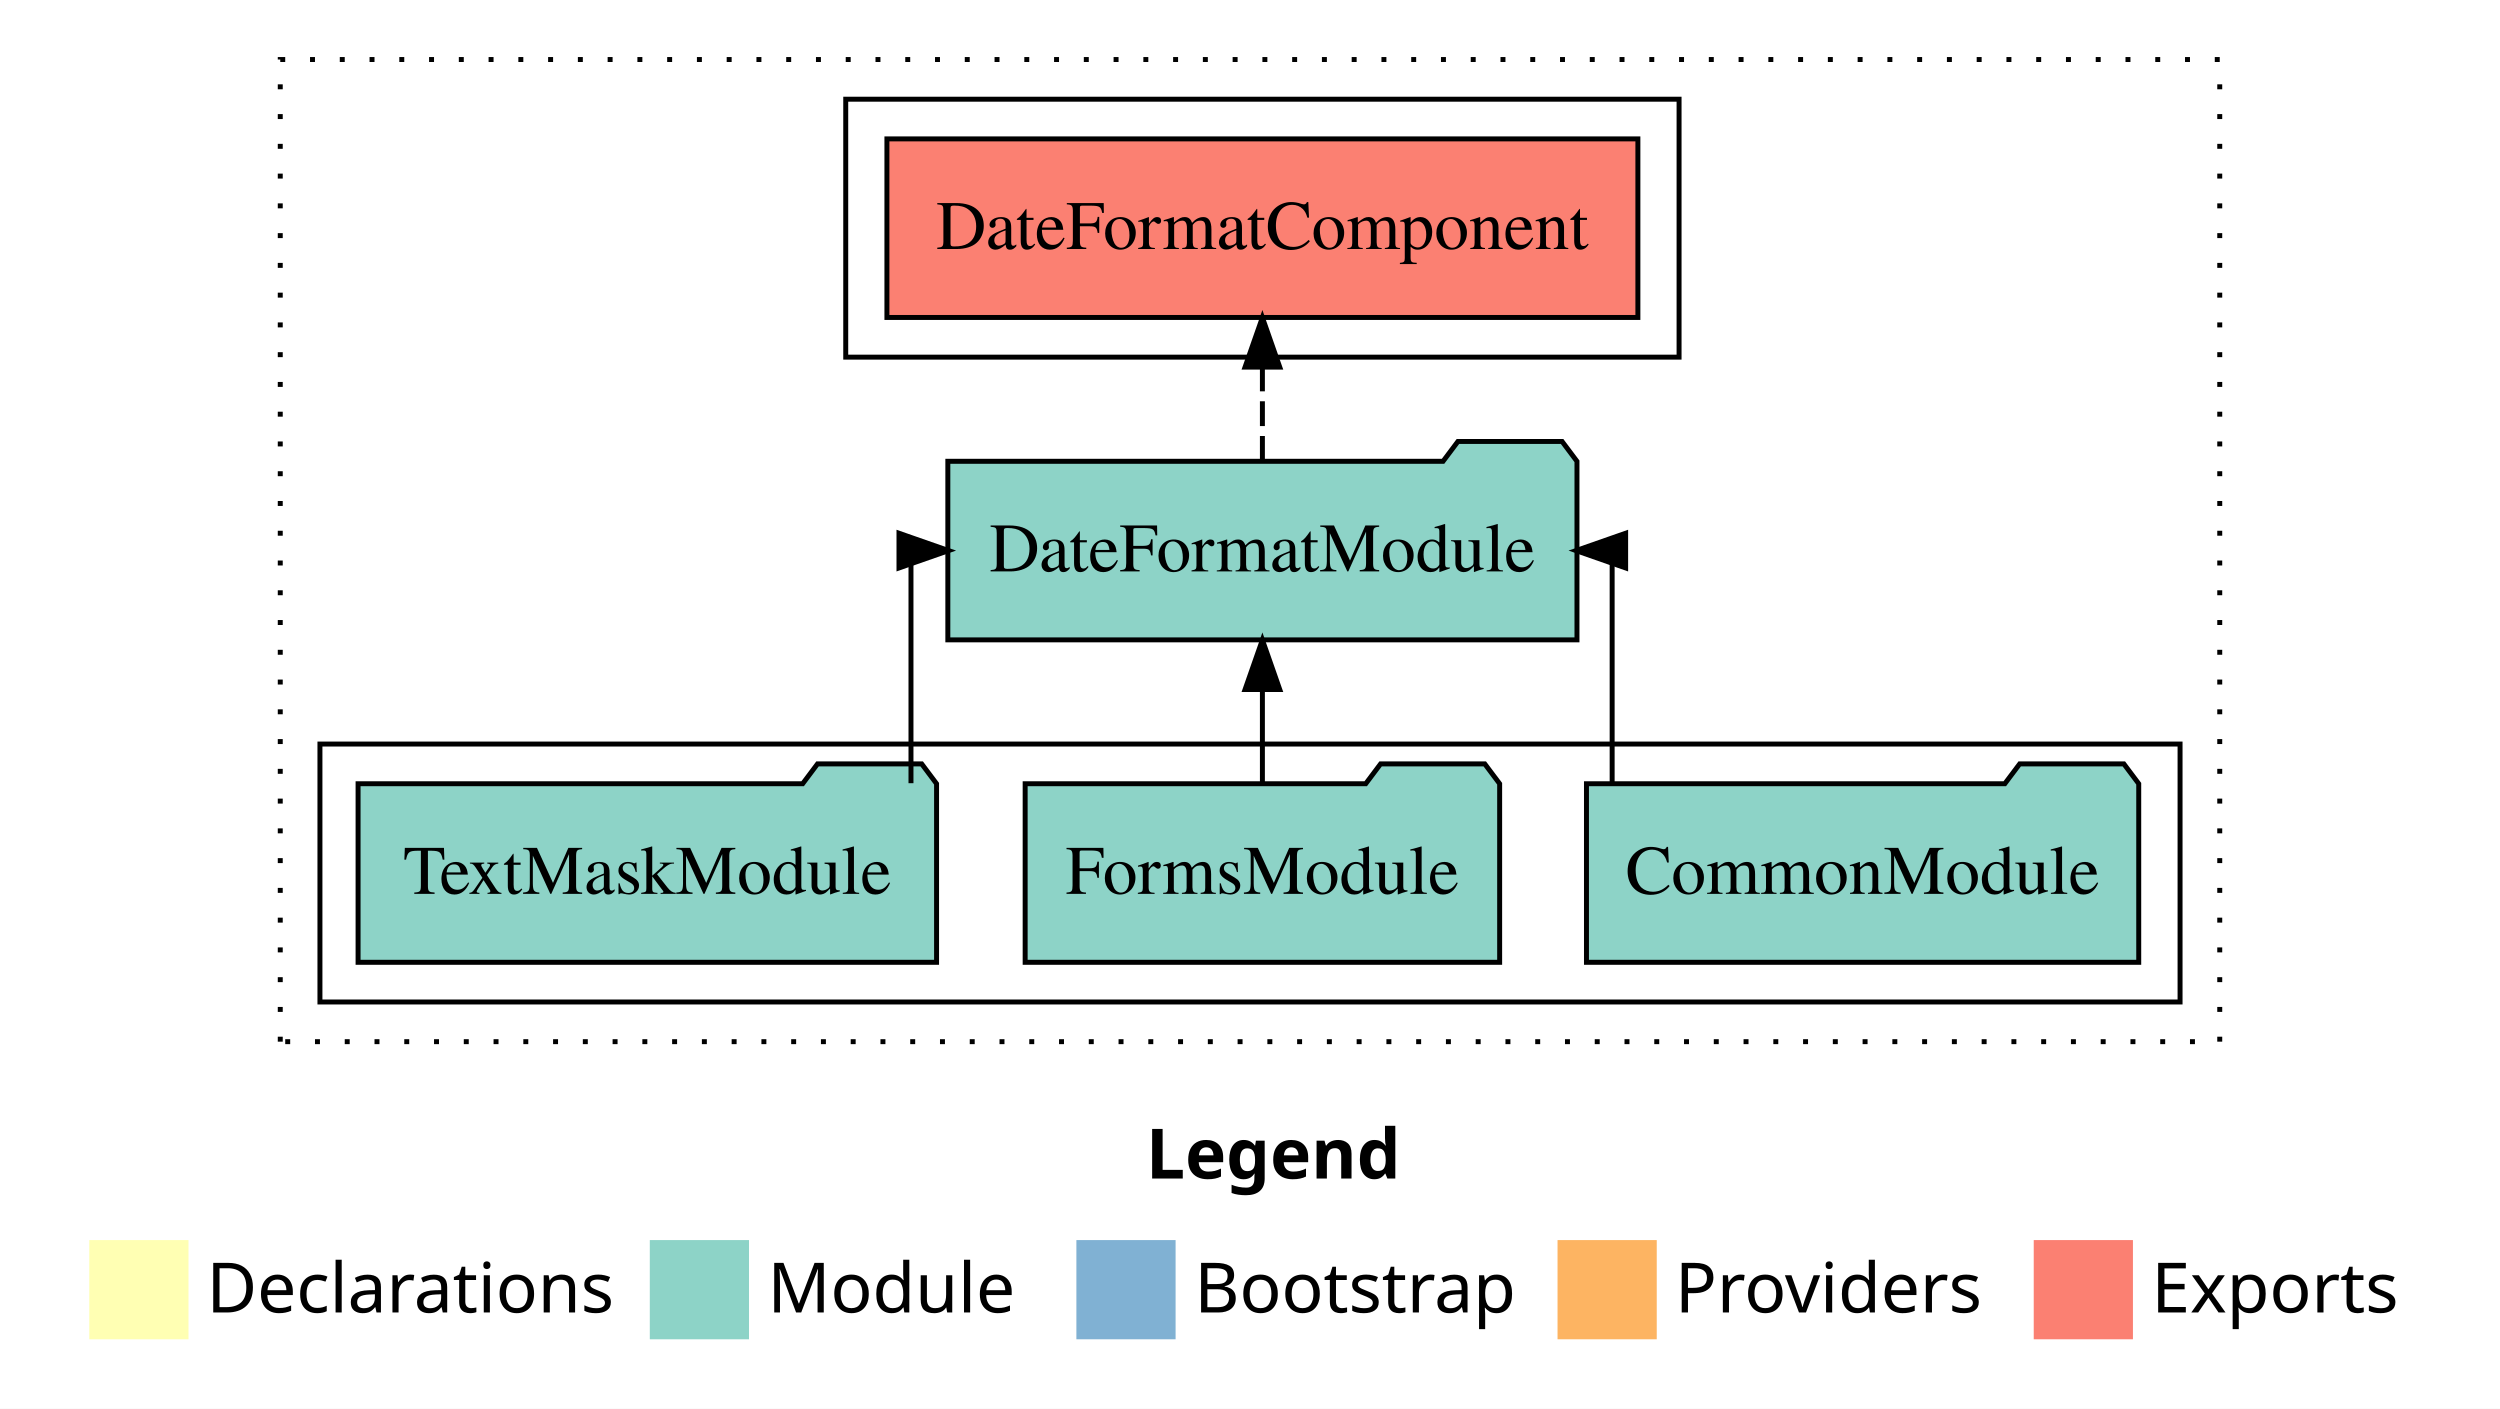
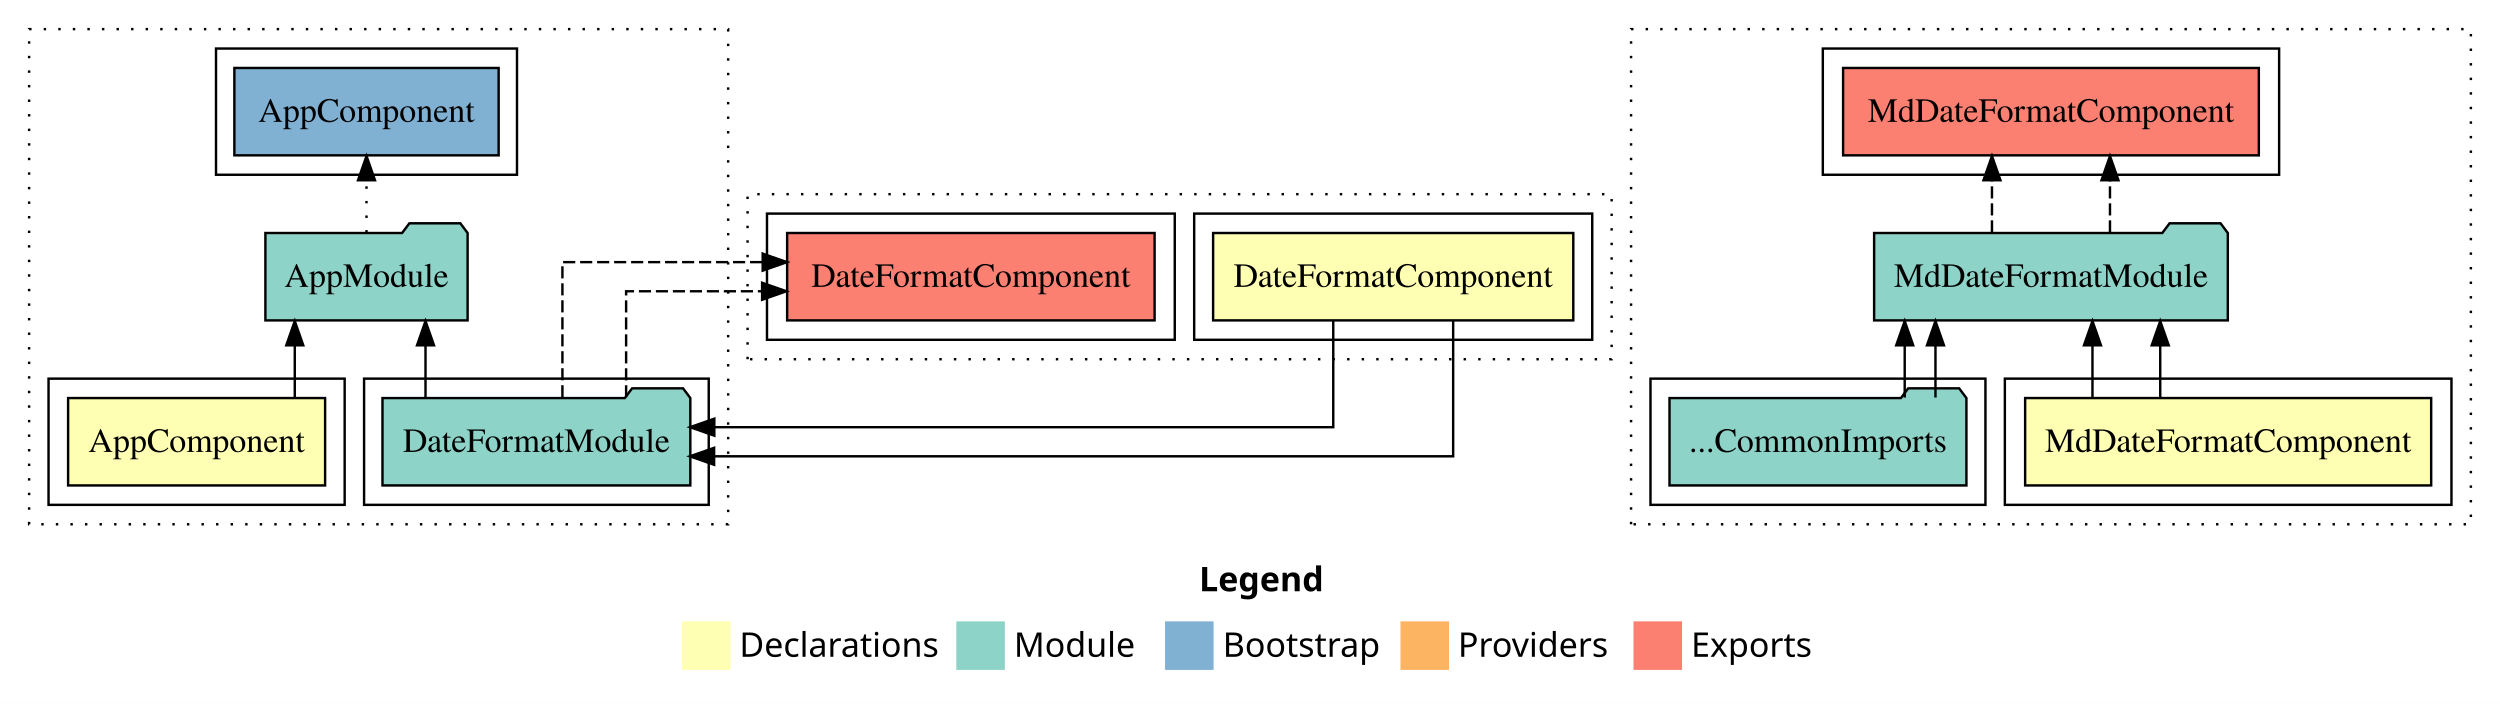
- <svg xmlns="http://www.w3.org/2000/svg" width="504pt" height="284pt" viewBox="0.00 0.00 504.00 284.00">
-   <g id="graph0" class="graph" transform="scale(1 1) rotate(0) translate(4 280)">
-     <polygon fill="#ffffff" stroke="transparent" points="-4,4 -4,-280 500,-280 500,4 -4,4" />
-     <text text-anchor="start" x="227.009" y="-42.4" font-family="sans-serif" font-weight="bold" font-size="14.00" fill="#000000">Legend</text>
-     <polygon fill="#ffffb3" stroke="transparent" points="14,-10 14,-30 34,-30 34,-10 14,-10" />
-     <text text-anchor="start" x="37.629" y="-15.4" font-family="sans-serif" font-size="14.00" fill="#000000">  Declarations</text>
-     <polygon fill="#8dd3c7" stroke="transparent" points="127,-10 127,-30 147,-30 147,-10 127,-10" />
-     <text text-anchor="start" x="150.725" y="-15.4" font-family="sans-serif" font-size="14.00" fill="#000000">  Module</text>
-     <polygon fill="#80b1d3" stroke="transparent" points="213,-10 213,-30 233,-30 233,-10 213,-10" />
-     <text text-anchor="start" x="236.781" y="-15.4" font-family="sans-serif" font-size="14.00" fill="#000000">  Bootstrap</text>
-     <polygon fill="#fdb462" stroke="transparent" points="310,-10 310,-30 330,-30 330,-10 310,-10" />
-     <text text-anchor="start" x="333.673" y="-15.4" font-family="sans-serif" font-size="14.00" fill="#000000">  Providers</text>
-     <polygon fill="#fb8072" stroke="transparent" points="406,-10 406,-30 426,-30 426,-10 406,-10" />
-     <text text-anchor="start" x="429.726" y="-15.4" font-family="sans-serif" font-size="14.00" fill="#000000">  Exports</text>
+ <svg xmlns="http://www.w3.org/2000/svg" width="1030pt" height="290pt" viewBox="0.00 0.00 1030.00 290.00">
+   <g id="graph0" class="graph" transform="scale(1 1) rotate(0) translate(4 286)">
+     <polygon fill="#ffffff" stroke="transparent" points="-4,4 -4,-286 1026,-286 1026,4 -4,4" />
+     <text text-anchor="start" x="490.009" y="-42.4" font-family="sans-serif" font-weight="bold" font-size="14.00" fill="#000000">Legend</text>
+     <polygon fill="#ffffb3" stroke="transparent" points="277,-10 277,-30 297,-30 297,-10 277,-10" />
+     <text text-anchor="start" x="300.629" y="-15.4" font-family="sans-serif" font-size="14.00" fill="#000000">  Declarations</text>
+     <polygon fill="#8dd3c7" stroke="transparent" points="390,-10 390,-30 410,-30 410,-10 390,-10" />
+     <text text-anchor="start" x="413.725" y="-15.4" font-family="sans-serif" font-size="14.00" fill="#000000">  Module</text>
+     <polygon fill="#80b1d3" stroke="transparent" points="476,-10 476,-30 496,-30 496,-10 476,-10" />
+     <text text-anchor="start" x="499.781" y="-15.4" font-family="sans-serif" font-size="14.00" fill="#000000">  Bootstrap</text>
+     <polygon fill="#fdb462" stroke="transparent" points="573,-10 573,-30 593,-30 593,-10 573,-10" />
+     <text text-anchor="start" x="596.673" y="-15.4" font-family="sans-serif" font-size="14.00" fill="#000000">  Providers</text>
+     <polygon fill="#fb8072" stroke="transparent" points="669,-10 669,-30 689,-30 689,-10 669,-10" />
+     <text text-anchor="start" x="692.726" y="-15.4" font-family="sans-serif" font-size="14.00" fill="#000000">  Exports</text>
    <g id="clust1" class="cluster">
-       <polygon fill="none" stroke="#000000" stroke-dasharray="1,5" points="52.5,-70 52.5,-268 443.5,-268 443.5,-70 52.5,-70" />
+       <polygon fill="none" stroke="#000000" stroke-dasharray="1,5" points="8,-70 8,-274 296,-274 296,-70 8,-70" />
    </g>
-     <g id="clust3" class="cluster">
-       <polygon fill="none" stroke="#000000" points="60.5,-78 60.5,-130 435.5,-130 435.5,-78 60.5,-78" />
+     <g id="clust2" class="cluster">
+       <polygon fill="none" stroke="#000000" points="16,-78 16,-130 138,-130 138,-78 16,-78" />
    </g>
    <g id="clust4" class="cluster">
-       <polygon fill="none" stroke="#000000" points="166.5,-208 166.5,-260 334.5,-260 334.5,-208 166.5,-208" />
+       <polygon fill="none" stroke="#000000" points="146,-78 146,-130 288,-130 288,-78 146,-78" />
+     </g>
+     <g id="clust6" class="cluster">
+       <polygon fill="none" stroke="#000000" points="85,-214 85,-266 209,-266 209,-214 85,-214" />
+     </g>
+     <g id="clust8" class="cluster">
+       <polygon fill="none" stroke="#000000" stroke-dasharray="1,5" points="304,-138 304,-206 660,-206 660,-138 304,-138" />
+     </g>
+     <g id="clust9" class="cluster">
+       <polygon fill="none" stroke="#000000" points="488,-146 488,-198 652,-198 652,-146 488,-146" />
+     </g>
+     <g id="clust12" class="cluster">
+       <polygon fill="none" stroke="#000000" points="312,-146 312,-198 480,-198 480,-146 312,-146" />
+     </g>
+     <g id="clust15" class="cluster">
+       <polygon fill="none" stroke="#000000" stroke-dasharray="1,5" points="668,-70 668,-274 1014,-274 1014,-70 668,-70" />
+     </g>
+     <g id="clust16" class="cluster">
+       <polygon fill="none" stroke="#000000" points="822,-78 822,-130 1006,-130 1006,-78 822,-78" />
+     </g>
+     <g id="clust18" class="cluster">
+       <polygon fill="none" stroke="#000000" points="676,-78 676,-130 814,-130 814,-78 676,-78" />
+     </g>
+     <g id="clust19" class="cluster">
+       <polygon fill="none" stroke="#000000" points="747,-214 747,-266 935,-266 935,-214 747,-214" />
    </g>
    <g id="node1" class="node">
-       <polygon fill="#8dd3c7" stroke="#000000" points="427.168,-122 424.168,-126 403.168,-126 400.168,-122 315.832,-122 315.832,-86 427.168,-86 427.168,-122" />
-       <text text-anchor="middle" x="371.5" y="-99.8" font-family="Times,serif" font-size="14.00" fill="#000000">CommonModule</text>
+       <polygon fill="#ffffb3" stroke="#000000" points="129.94,-122 24.06,-122 24.06,-86 129.94,-86 129.94,-122" />
+       <text text-anchor="middle" x="77" y="-99.8" font-family="Times,serif" font-size="14.00" fill="#000000">AppComponent</text>
+     </g>
+     <g id="node2" class="node">
+       <polygon fill="#8dd3c7" stroke="#000000" points="188.657,-190 185.657,-194 164.657,-194 161.657,-190 105.343,-190 105.343,-154 188.657,-154 188.657,-190" />
+       <text text-anchor="middle" x="147" y="-167.8" font-family="Times,serif" font-size="14.00" fill="#000000">AppModule</text>
+     </g>
+     <g id="edge1" class="edge">
+       <path fill="none" stroke="#000000" d="M117.446,-122.223C117.446,-122.223 117.446,-143.727 117.446,-143.727" />
+       <polygon fill="#000000" stroke="#000000" points="113.946,-143.727 117.446,-153.727 120.946,-143.727 113.946,-143.727" />
    </g>
    <g id="node4" class="node">
-       <polygon fill="#8dd3c7" stroke="#000000" points="313.916,-187 310.916,-191 289.916,-191 286.916,-187 187.084,-187 187.084,-151 313.916,-151 313.916,-187" />
-       <text text-anchor="middle" x="250.5" y="-164.8" font-family="Times,serif" font-size="14.00" fill="#000000">DateFormatModule</text>
+       <polygon fill="#80b1d3" stroke="#000000" points="201.439,-258 92.561,-258 92.561,-222 201.439,-222 201.439,-258" />
+       <text text-anchor="middle" x="147" y="-235.8" font-family="Times,serif" font-size="14.00" fill="#000000">AppComponent </text>
    </g>
-     <g id="edge1" class="edge">
-       <path fill="none" stroke="#000000" d="M321.008,-122.106C321.008,-141.339 321.008,-169 321.008,-169 321.008,-169 320.28,-169 320.28,-169" />
-       <polygon fill="#000000" stroke="#000000" points="323.728,-165.5 313.728,-169 323.728,-172.5 323.728,-165.5" />
+     <g id="edge3" class="edge">
+       <path fill="none" stroke="#000000" stroke-dasharray="1,5" d="M147,-190.223C147,-190.223 147,-211.727 147,-211.727" />
+       <polygon fill="#000000" stroke="#000000" points="143.5,-211.727 147,-221.727 150.5,-211.727 143.5,-211.727" />
    </g>
-     <g id="node2" class="node">
-       <polygon fill="#8dd3c7" stroke="#000000" points="298.329,-122 295.329,-126 274.329,-126 271.329,-122 202.671,-122 202.671,-86 298.329,-86 298.329,-122" />
-       <text text-anchor="middle" x="250.5" y="-99.8" font-family="Times,serif" font-size="14.00" fill="#000000">FormsModule</text>
+     <g id="node3" class="node">
+       <polygon fill="#8dd3c7" stroke="#000000" points="280.416,-122 277.416,-126 256.416,-126 253.416,-122 153.584,-122 153.584,-86 280.416,-86 280.416,-122" />
+       <text text-anchor="middle" x="217" y="-99.8" font-family="Times,serif" font-size="14.00" fill="#000000">DateFormatModule</text>
    </g>
    <g id="edge2" class="edge">
-       <path fill="none" stroke="#000000" d="M250.5,-122.106C250.5,-122.106 250.5,-140.991 250.5,-140.991" />
-       <polygon fill="#000000" stroke="#000000" points="247,-140.991 250.5,-150.991 254,-140.991 247,-140.991" />
+       <path fill="none" stroke="#000000" d="M171.31,-122.223C171.31,-122.223 171.31,-143.727 171.31,-143.727" />
+       <polygon fill="#000000" stroke="#000000" points="167.81,-143.727 171.31,-153.727 174.81,-143.727 167.81,-143.727" />
    </g>
-     <g id="node3" class="node">
-       <polygon fill="#8dd3c7" stroke="#000000" points="184.812,-122 181.812,-126 160.812,-126 157.812,-122 68.188,-122 68.188,-86 184.812,-86 184.812,-122" />
-       <text text-anchor="middle" x="126.5" y="-99.8" font-family="Times,serif" font-size="14.00" fill="#000000">TextMaskModule</text>
+     <g id="node6" class="node">
+       <polygon fill="#fb8072" stroke="#000000" points="471.698,-190 320.302,-190 320.302,-154 471.698,-154 471.698,-190" />
+       <text text-anchor="middle" x="396" y="-167.8" font-family="Times,serif" font-size="14.00" fill="#000000">DateFormatComponent </text>
    </g>
-     <g id="edge3" class="edge">
-       <path fill="none" stroke="#000000" d="M179.653,-122.106C179.653,-141.339 179.653,-169 179.653,-169 179.653,-169 180.412,-169 180.412,-169" />
-       <polygon fill="#000000" stroke="#000000" points="177.235,-172.5 187.235,-169 177.235,-165.5 177.235,-172.5" />
+     <g id="edge5" class="edge">
+       <path fill="none" stroke="#000000" stroke-dasharray="5,2" d="M253.962,-122.267C253.962,-140.555 253.962,-166 253.962,-166 253.962,-166 309.991,-166 309.991,-166" />
+       <polygon fill="#000000" stroke="#000000" points="309.991,-169.5 319.991,-166 309.991,-162.5 309.991,-169.5" />
+     </g>
+     <g id="edge7" class="edge">
+       <path fill="none" stroke="#000000" stroke-dasharray="5,2" d="M227.715,-122.292C227.715,-144.206 227.715,-178 227.715,-178 227.715,-178 310.227,-178 310.227,-178" />
+       <polygon fill="#000000" stroke="#000000" points="310.227,-181.5 320.227,-178 310.227,-174.5 310.227,-181.5" />
    </g>
    <g id="node5" class="node">
-       <polygon fill="#fb8072" stroke="#000000" points="326.198,-252 174.802,-252 174.802,-216 326.198,-216 326.198,-252" />
-       <text text-anchor="middle" x="250.5" y="-229.8" font-family="Times,serif" font-size="14.00" fill="#000000">DateFormatComponent </text>
+       <polygon fill="#ffffb3" stroke="#000000" points="644.198,-190 495.802,-190 495.802,-154 644.198,-154 644.198,-190" />
+       <text text-anchor="middle" x="570" y="-167.8" font-family="Times,serif" font-size="14.00" fill="#000000">DateFormatComponent</text>
    </g>
    <g id="edge4" class="edge">
-       <path fill="none" stroke="#000000" stroke-dasharray="5,2" d="M250.5,-187.106C250.5,-187.106 250.5,-205.991 250.5,-205.991" />
-       <polygon fill="#000000" stroke="#000000" points="247,-205.991 250.5,-215.991 254,-205.991 247,-205.991" />
+       <path fill="none" stroke="#000000" d="M545.3,-153.733C545.3,-135.445 545.3,-110 545.3,-110 545.3,-110 290.3,-110 290.3,-110" />
+       <polygon fill="#000000" stroke="#000000" points="290.3,-106.5 280.3,-110 290.3,-113.5 290.3,-106.5" />
+     </g>
+     <g id="edge6" class="edge">
+       <path fill="none" stroke="#000000" d="M594.7,-153.708C594.7,-131.794 594.7,-98 594.7,-98 594.7,-98 290.218,-98 290.218,-98" />
+       <polygon fill="#000000" stroke="#000000" points="290.219,-94.5 280.218,-98 290.218,-101.5 290.219,-94.5" />
+     </g>
+     <g id="node7" class="node">
+       <polygon fill="#ffffb3" stroke="#000000" points="997.643,-122 830.357,-122 830.357,-86 997.643,-86 997.643,-122" />
+       <text text-anchor="middle" x="914" y="-99.8" font-family="Times,serif" font-size="14.00" fill="#000000">MdDateFormatComponent</text>
+     </g>
+     <g id="node8" class="node">
+       <polygon fill="#8dd3c7" stroke="#000000" points="913.86,-190 910.86,-194 889.86,-194 886.86,-190 768.14,-190 768.14,-154 913.86,-154 913.86,-190" />
+       <text text-anchor="middle" x="841" y="-167.8" font-family="Times,serif" font-size="14.00" fill="#000000">MdDateFormatModule</text>
+     </g>
+     <g id="edge8" class="edge">
+       <path fill="none" stroke="#000000" d="M858.096,-122.223C858.096,-122.223 858.096,-143.727 858.096,-143.727" />
+       <polygon fill="#000000" stroke="#000000" points="854.596,-143.727 858.096,-153.727 861.596,-143.727 854.596,-143.727" />
+     </g>
+     <g id="edge11" class="edge">
+       <path fill="none" stroke="#000000" d="M886.013,-122.223C886.013,-122.223 886.013,-143.727 886.013,-143.727" />
+       <polygon fill="#000000" stroke="#000000" points="882.513,-143.727 886.013,-153.727 889.513,-143.727 882.513,-143.727" />
+     </g>
+     <g id="node10" class="node">
+       <polygon fill="#fb8072" stroke="#000000" points="926.643,-258 755.357,-258 755.357,-222 926.643,-222 926.643,-258" />
+       <text text-anchor="middle" x="841" y="-235.8" font-family="Times,serif" font-size="14.00" fill="#000000">MdDateFormatComponent </text>
+     </g>
+     <g id="edge10" class="edge">
+       <path fill="none" stroke="#000000" stroke-dasharray="5,2" d="M865.31,-190.223C865.31,-190.223 865.31,-211.727 865.31,-211.727" />
+       <polygon fill="#000000" stroke="#000000" points="861.81,-211.727 865.31,-221.727 868.81,-211.727 861.81,-211.727" />
+     </g>
+     <g id="edge13" class="edge">
+       <path fill="none" stroke="#000000" stroke-dasharray="5,2" d="M816.69,-190.223C816.69,-190.223 816.69,-211.727 816.69,-211.727" />
+       <polygon fill="#000000" stroke="#000000" points="813.19,-211.727 816.69,-221.727 820.19,-211.727 813.19,-211.727" />
+     </g>
+     <g id="node9" class="node">
+       <polygon fill="#8dd3c7" stroke="#000000" points="806.165,-122 803.165,-126 782.165,-126 779.165,-122 683.835,-122 683.835,-86 806.165,-86 806.165,-122" />
+       <text text-anchor="middle" x="745" y="-99.8" font-family="Times,serif" font-size="14.00" fill="#000000">...CommonImports</text>
+     </g>
+     <g id="edge9" class="edge">
+       <path fill="none" stroke="#000000" d="M780.741,-122.223C780.741,-122.223 780.741,-143.727 780.741,-143.727" />
+       <polygon fill="#000000" stroke="#000000" points="777.241,-143.727 780.741,-153.727 784.241,-143.727 777.241,-143.727" />
+     </g>
+     <g id="edge12" class="edge">
+       <path fill="none" stroke="#000000" d="M793.412,-122.223C793.412,-122.223 793.412,-143.727 793.412,-143.727" />
+       <polygon fill="#000000" stroke="#000000" points="789.912,-143.727 793.412,-153.727 796.912,-143.727 789.912,-143.727" />
    </g>
  </g>
</svg>
